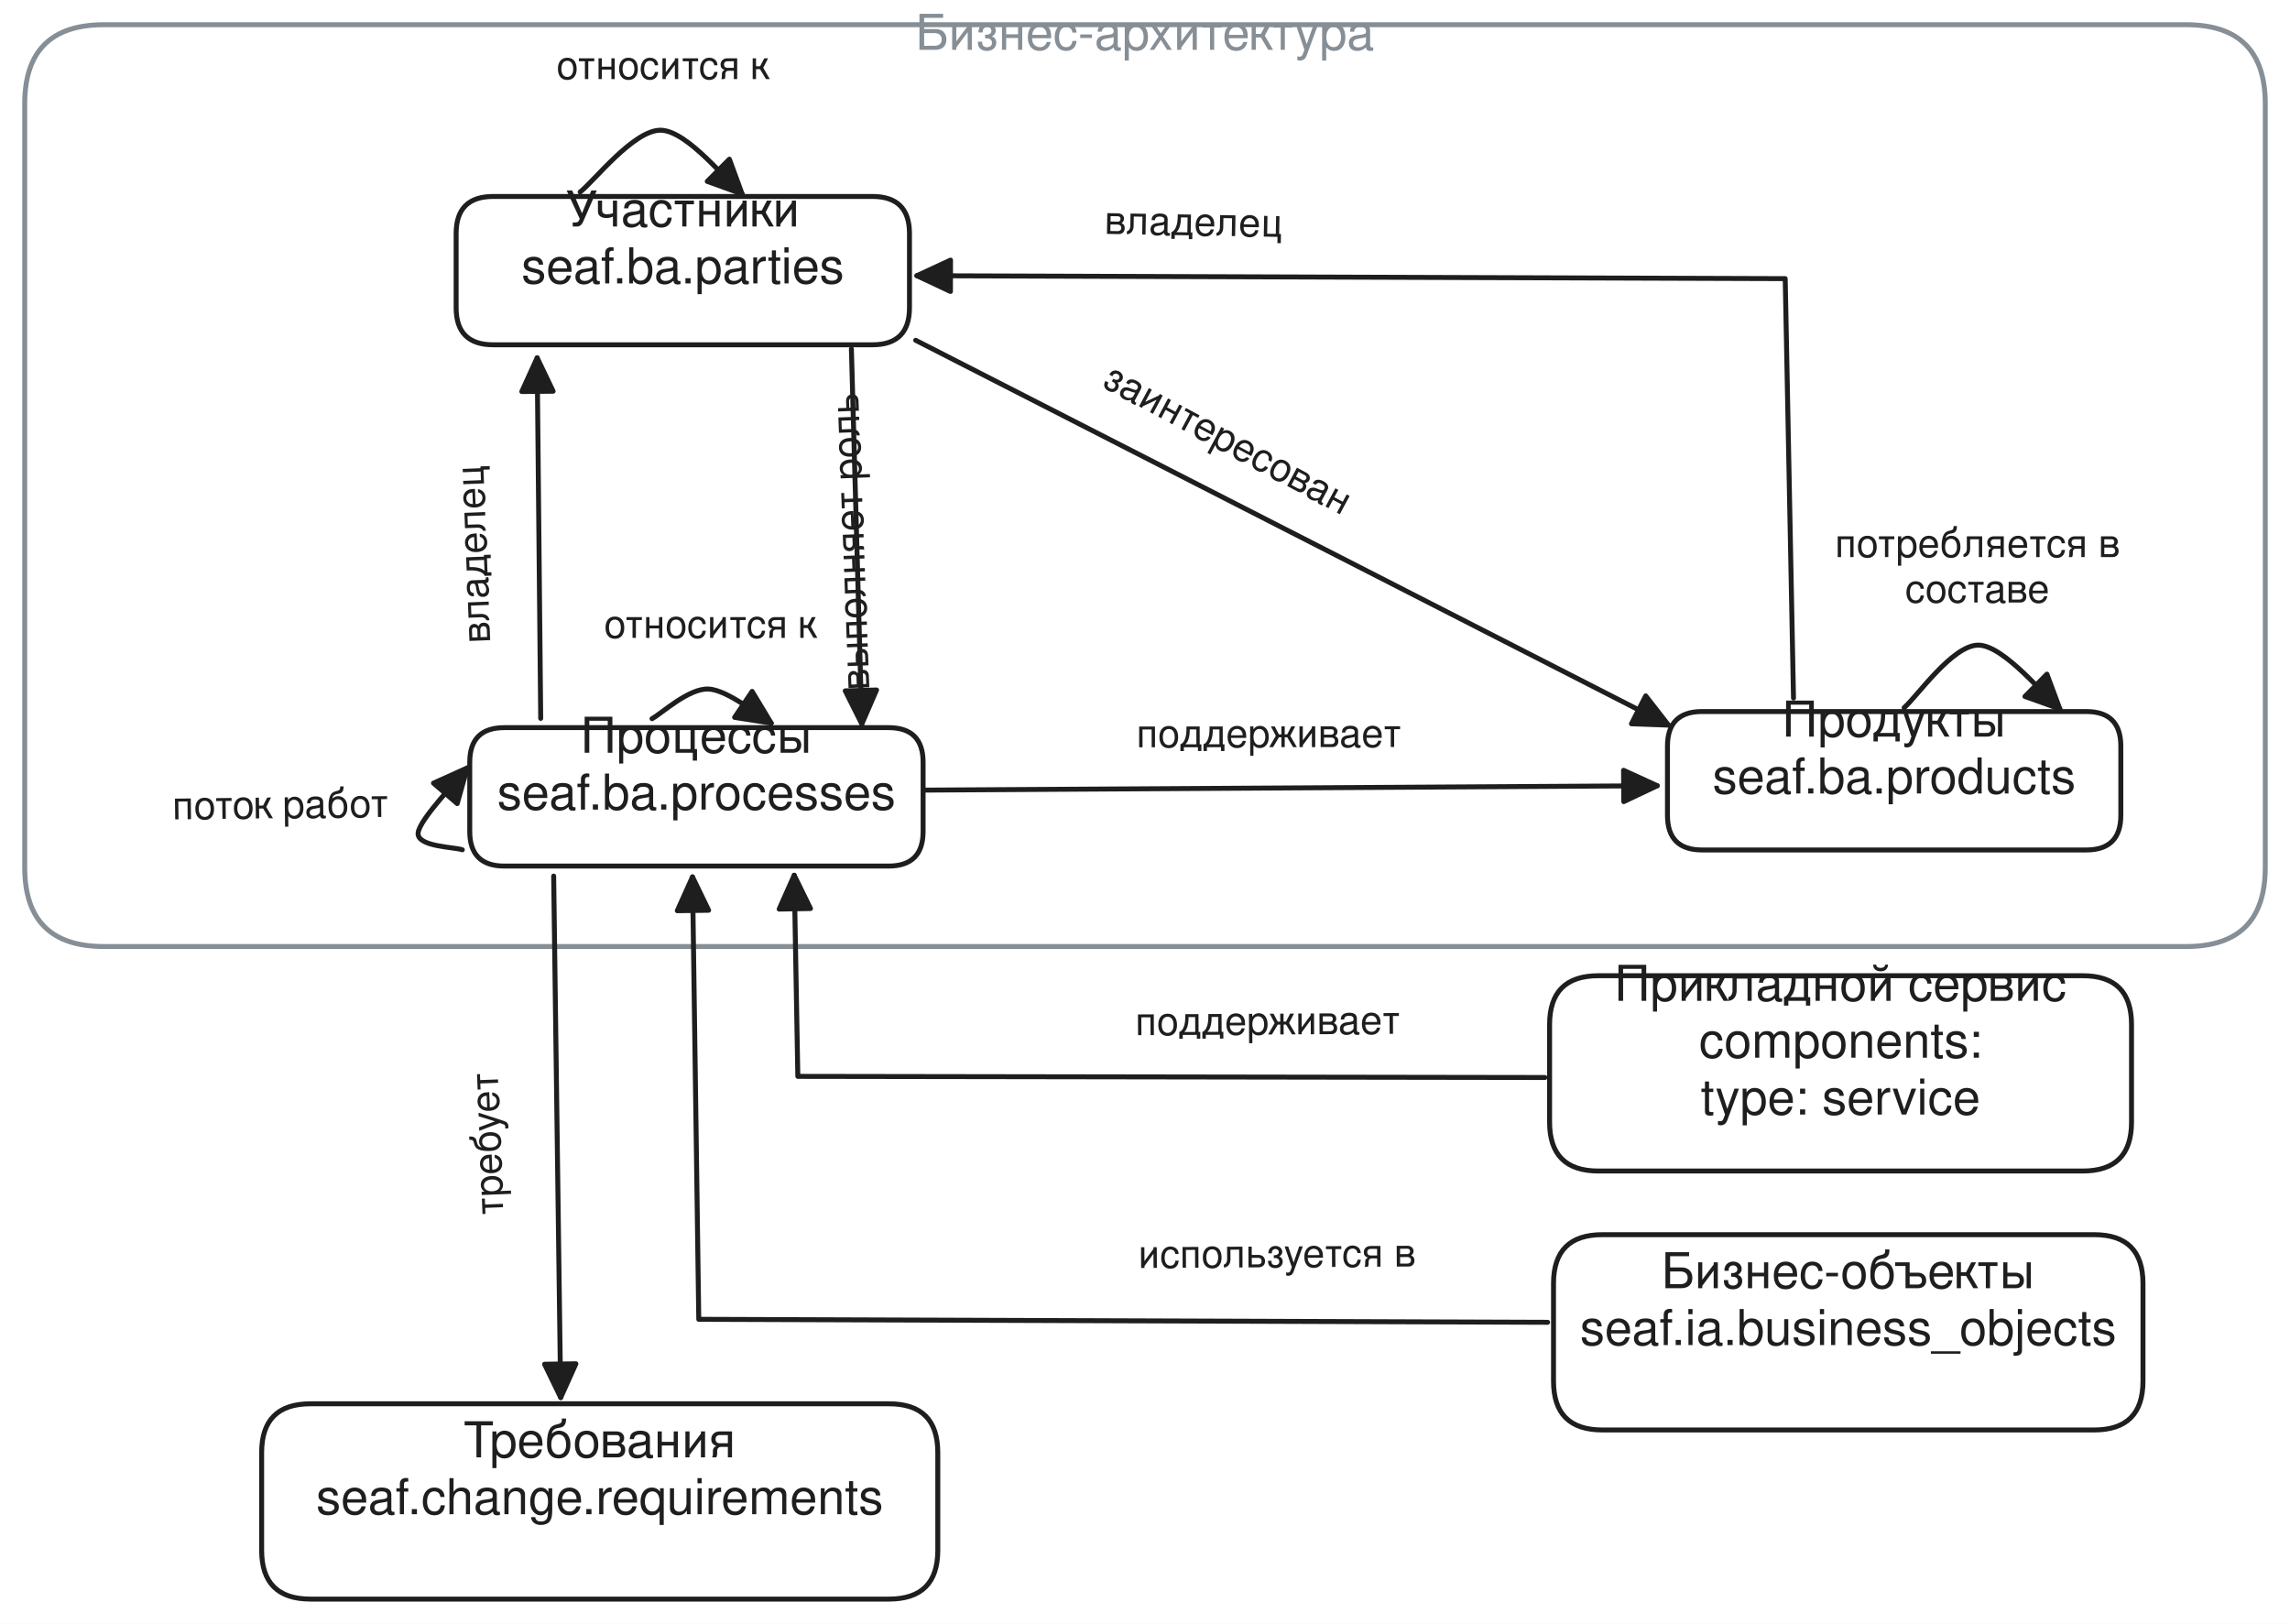
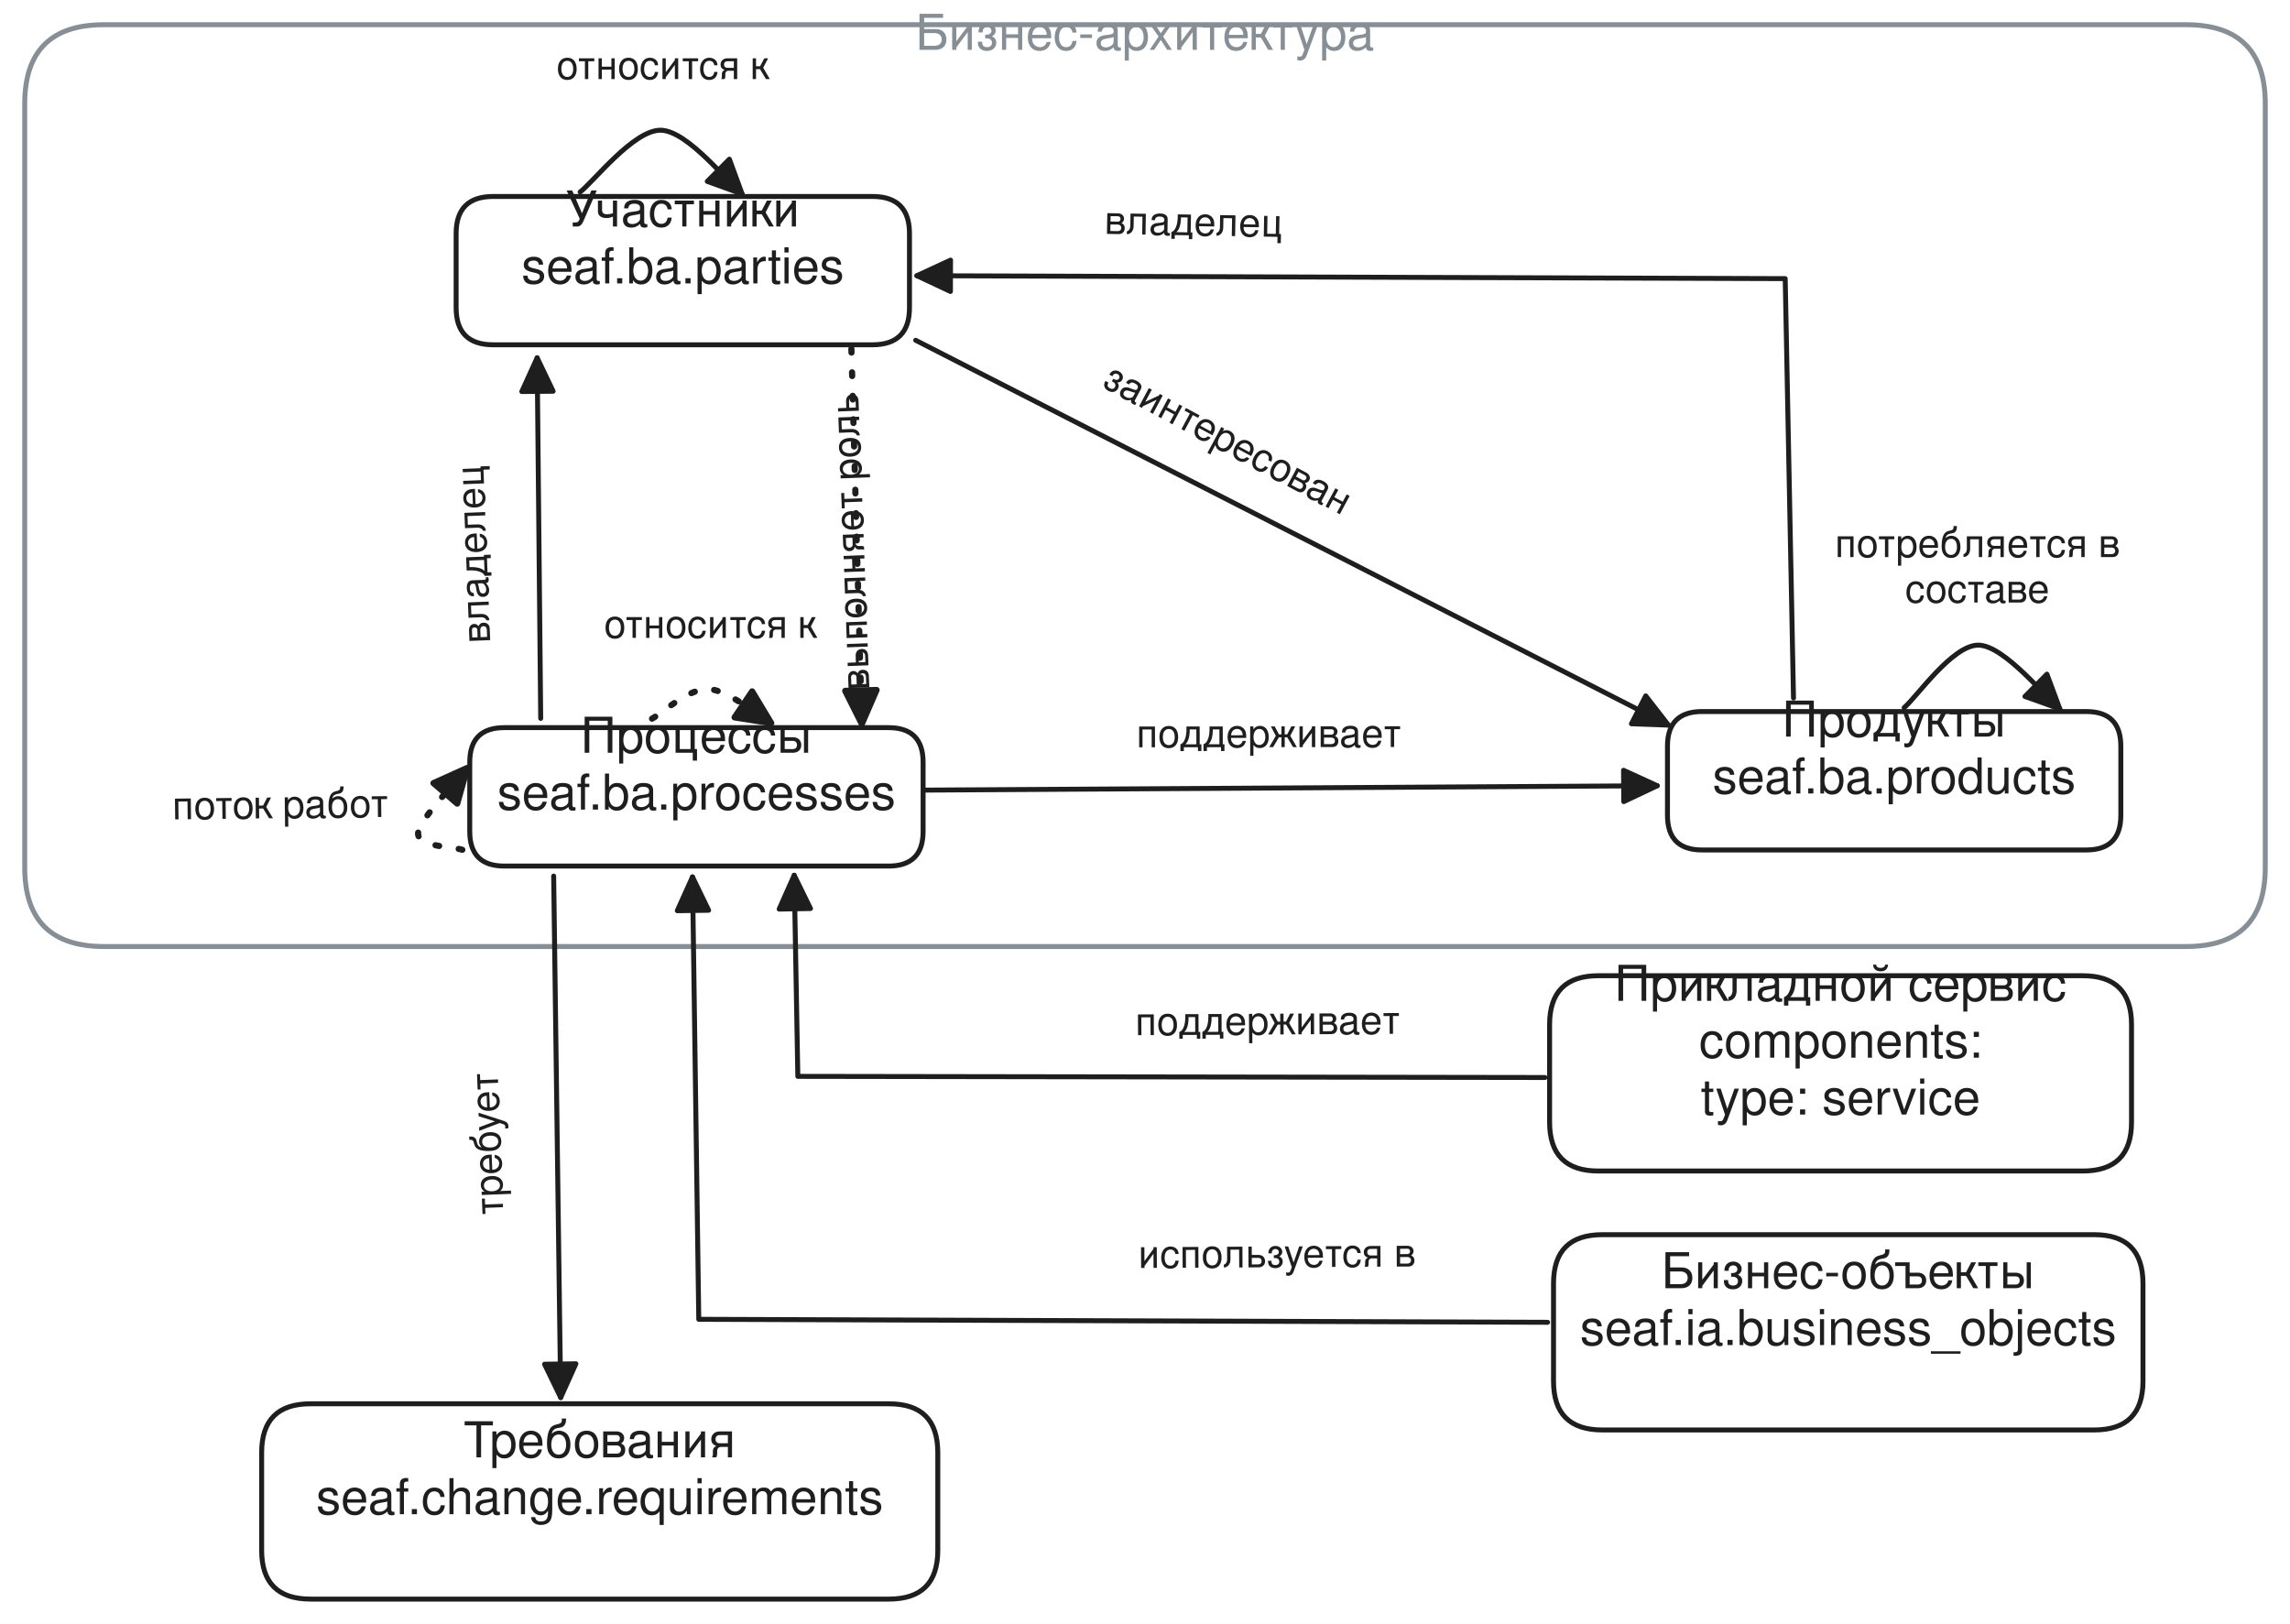
<svg xmlns="http://www.w3.org/2000/svg" version="1.1" viewBox="0 0 926.302 656.855" width="926.302" height="656.855">
  <defs>
    <style class="style-fonts">
      @font-face {
        font-family: "Virgil";
        src: url("https://file%2B.vscode-resource.vscode-cdn.net/home/ginkgo/.vscode/extensions/pomdtr.excalidraw-editor-3.7.3/public//dist/excalidraw-assets/Virgil.woff2");
      }
      @font-face {
        font-family: "Cascadia";
        src: url("https://file%2B.vscode-resource.vscode-cdn.net/home/ginkgo/.vscode/extensions/pomdtr.excalidraw-editor-3.7.3/public//dist/excalidraw-assets/Cascadia.woff2");
      }
      @font-face {
        font-family: "Assistant";
        src: url("https://file%2B.vscode-resource.vscode-cdn.net/home/ginkgo/.vscode/extensions/pomdtr.excalidraw-editor-3.7.3/public//dist/excalidraw-assets/Assistant-Regular.woff2");
      }
    </style>
  </defs>
  <rect x="0" y="0" width="926.302" height="656.855" fill="#ffffff" />
  <g stroke-linecap="round" transform="translate(10 10) rotate(0 453.151 186.4388)">
    <path d="M32 0 C313.74 0, 595.48 0, 874.3 0 M32 0 C355.18 0, 678.35 0, 874.3 0 M874.3 0 C895.64 0, 906.3 10.67, 906.3 32 M874.3 0 C895.64 0, 906.3 10.67, 906.3 32 M906.3 32 C906.3 128.46, 906.3 224.92, 906.3 340.88 M906.3 32 C906.3 97.71, 906.3 163.42, 906.3 340.88 M906.3 340.88 C906.3 362.21, 895.64 372.88, 874.3 372.88 M906.3 340.88 C906.3 362.21, 895.64 372.88, 874.3 372.88 M874.3 372.88 C648.36 372.88, 422.42 372.88, 32 372.88 M874.3 372.88 C651.92 372.88, 429.53 372.88, 32 372.88 M32 372.88 C10.67 372.88, 0 362.21, 0 340.88 M32 372.88 C10.67 372.88, 0 362.21, 0 340.88 M0 340.88 C0 268.91, 0 196.93, 0 32 M0 340.88 C0 276.92, 0 212.97, 0 32 M0 32 C0 10.67, 10.67 0, 32 0 M0 32 C0 10.67, 10.67 0, 32 0" stroke="#868e96" stroke-width="2" fill="none" />
  </g>
  <g transform="translate(370.1871 15) rotate(0 92.96387 11.5)">
    <text x="92.964" y="0" font-family="Helvetica, Segoe UI Emoji" font-size="20px" fill="#868e96" text-anchor="middle" style="white-space: pre;" direction="ltr" dominant-baseline="text-before-edge">Бизнес-архитектура</text>
  </g>
  <g stroke-linecap="round" transform="translate(190.014 294.3392) rotate(0 91.69055 28)">
    <path d="M14 0 C59.66 0, 105.32 0, 169.38 0 M14 0 C61.7 0, 109.39 0, 169.38 0 M169.38 0 C178.71 0, 183.38 4.67, 183.38 14 M169.38 0 C178.71 0, 183.38 4.67, 183.38 14 M183.38 14 C183.38 21.69, 183.38 29.38, 183.38 42 M183.38 14 C183.38 21.5, 183.38 29, 183.38 42 M183.38 42 C183.38 51.33, 178.71 56, 169.38 56 M183.38 42 C183.38 51.33, 178.71 56, 169.38 56 M169.38 56 C112.32 56, 55.26 56, 14 56 M169.38 56 C128.38 56, 87.38 56, 14 56 M14 56 C4.67 56, 0 51.33, 0 42 M14 56 C4.67 56, 0 51.33, 0 42 M0 42 C0 33.81, 0 25.61, 0 14 M0 42 C0 31.33, 0 20.66, 0 14 M0 14 C0 4.67, 4.67 0, 14 0 M0 14 C0 4.67, 4.67 0, 14 0" stroke="#1e1e1e" stroke-width="2" fill="none" />
  </g>
  <g transform="translate(197.769 299.3392) rotate(0 83.93555 23)">
    <text x="83.936" y="0" font-family="Helvetica, Segoe UI Emoji" font-size="20px" fill="#1e1e1e" text-anchor="middle" style="white-space: pre;" direction="ltr" dominant-baseline="text-before-edge">Процессы</text>
    <text x="83.936" y="23" font-family="Helvetica, Segoe UI Emoji" font-size="20px" fill="#1e1e1e" text-anchor="middle" style="white-space: pre;" direction="ltr" dominant-baseline="text-before-edge"> seaf.ba.processes</text>
  </g>
  <g stroke-linecap="round" transform="translate(105.8365 567.8549) rotate(0 136.7525 39.5)">
    <path d="M19.75 0 C100.95 0, 182.15 0, 253.75 0 M19.75 0 C85.92 0, 152.09 0, 253.75 0 M253.75 0 C266.92 0, 273.5 6.58, 273.5 19.75 M253.75 0 C266.92 0, 273.5 6.58, 273.5 19.75 M273.5 19.75 C273.5 32.01, 273.5 44.26, 273.5 59.25 M273.5 19.75 C273.5 28.94, 273.5 38.13, 273.5 59.25 M273.5 59.25 C273.5 72.42, 266.92 79, 253.75 79 M273.5 59.25 C273.5 72.42, 266.92 79, 253.75 79 M253.75 79 C169.31 79, 84.87 79, 19.75 79 M253.75 79 C169.04 79, 84.33 79, 19.75 79 M19.75 79 C6.58 79, 0 72.42, 0 59.25 M19.75 79 C6.58 79, 0 72.42, 0 59.25 M0 59.25 C0 48.74, 0 38.23, 0 19.75 M0 59.25 C0 49.34, 0 39.43, 0 19.75 M0 19.75 C0 6.58, 6.58 0, 19.75 0 M0 19.75 C0 6.58, 6.58 0, 19.75 0" stroke="#1e1e1e" stroke-width="2" fill="none" />
  </g>
  <g transform="translate(126.964 584.3549) rotate(0 115.625 23)">
    <text x="115.625" y="0" font-family="Helvetica, Segoe UI Emoji" font-size="20px" fill="#1e1e1e" text-anchor="middle" style="white-space: pre;" direction="ltr" dominant-baseline="text-before-edge">Требования</text>
    <text x="115.625" y="23" font-family="Helvetica, Segoe UI Emoji" font-size="20px" fill="#1e1e1e" text-anchor="middle" style="white-space: pre;" direction="ltr" dominant-baseline="text-before-edge">seaf.change.requirements</text>
  </g>
  <g stroke-linecap="round">
    <g transform="translate(223.956 354.3868) rotate(0 1.422656 105.4817)">
      <path d="M0 0 C0.47 35.16, 2.37 175.8, 2.85 210.96 M0 0 C0.47 35.16, 2.37 175.8, 2.85 210.96" stroke="#1e1e1e" stroke-width="2" fill="none" />
    </g>
    <g transform="translate(223.956 354.3868) rotate(0 1.422656 105.4817)">
      <path d="M2.85 210.96 L-3.68 197.46 L9 197.28 L2.85 210.96" stroke="none" stroke-width="0" fill="#1e1e1e" fill-rule="evenodd" />
      <path d="M2.85 210.96 C1.32 207.8, -0.21 204.63, -3.68 197.46 M2.85 210.96 C1.42 208.01, -0.01 205.05, -3.68 197.46 M-3.68 197.46 C-0.01 197.41, 3.66 197.36, 9 197.28 M-3.68 197.46 C0.16 197.4, 4.01 197.35, 9 197.28 M9 197.28 C7.17 201.35, 5.34 205.41, 2.85 210.96 M9 197.28 C6.74 202.3, 4.49 207.32, 2.85 210.96 M2.85 210.96 C2.85 210.96, 2.85 210.96, 2.85 210.96 M2.85 210.96 C2.85 210.96, 2.85 210.96, 2.85 210.96" stroke="#1e1e1e" stroke-width="2" fill="none" />
    </g>
  </g>
  <mask />
  <g stroke-linecap="round" transform="translate(626.8088 394.6962) rotate(0 117.6952 39.5)">
    <path d="M19.75 0 C81.71 0, 143.66 0, 215.64 0 M19.75 0 C87.86 0, 155.96 0, 215.64 0 M215.64 0 C228.81 0, 235.39 6.58, 235.39 19.75 M215.64 0 C228.81 0, 235.39 6.58, 235.39 19.75 M235.39 19.75 C235.39 30.91, 235.39 42.08, 235.39 59.25 M235.39 19.75 C235.39 34.17, 235.39 48.59, 235.39 59.25 M235.39 59.25 C235.39 72.42, 228.81 79, 215.64 79 M235.39 59.25 C235.39 72.42, 228.81 79, 215.64 79 M215.64 79 C140.27 79, 64.91 79, 19.75 79 M215.64 79 C157.72 79, 99.8 79, 19.75 79 M19.75 79 C6.58 79, 0 72.42, 0 59.25 M19.75 79 C6.58 79, 0 72.42, 0 59.25 M0 59.25 C0 46.66, 0 34.07, 0 19.75 M0 59.25 C0 44.19, 0 29.12, 0 19.75 M0 19.75 C0 6.58, 6.58 0, 19.75 0 M0 19.75 C0 6.58, 6.58 0, 19.75 0" stroke="#1e1e1e" stroke-width="2" fill="none" />
  </g>
  <g transform="translate(643.9181 399.6962) rotate(0 100.5859 34.5)">
    <text x="100.586" y="0" font-family="Helvetica, Segoe UI Emoji" font-size="20px" fill="#1e1e1e" text-anchor="middle" style="white-space: pre;" direction="ltr" dominant-baseline="text-before-edge">Прикладной сервис</text>
    <text x="100.586" y="23" font-family="Helvetica, Segoe UI Emoji" font-size="20px" fill="#1e1e1e" text-anchor="middle" style="white-space: pre;" direction="ltr" dominant-baseline="text-before-edge">components:</text>
    <text x="100.586" y="46" font-family="Helvetica, Segoe UI Emoji" font-size="20px" fill="#1e1e1e" text-anchor="middle" style="white-space: pre;" direction="ltr" dominant-baseline="text-before-edge">                type: service</text>
  </g>
  <g stroke-linecap="round" transform="translate(628.3944 499.4439) rotate(0 119.219 39.5)">
    <path d="M19.75 0 C87.66 0, 155.58 0, 218.69 0 M19.75 0 C87.1 0, 154.44 0, 218.69 0 M218.69 0 C231.85 0, 238.44 6.58, 238.44 19.75 M218.69 0 C231.85 0, 238.44 6.58, 238.44 19.75 M238.44 19.75 C238.44 29.11, 238.44 38.46, 238.44 59.25 M238.44 19.75 C238.44 28.2, 238.44 36.66, 238.44 59.25 M238.44 59.25 C238.44 72.42, 231.85 79, 218.69 79 M238.44 59.25 C238.44 72.42, 231.85 79, 218.69 79 M218.69 79 C175.72 79, 132.76 79, 19.75 79 M218.69 79 C147.95 79, 77.21 79, 19.75 79 M19.75 79 C6.58 79, 0 72.42, 0 59.25 M19.75 79 C6.58 79, 0 72.42, 0 59.25 M0 59.25 C0 50.64, 0 42.02, 0 19.75 M0 59.25 C0 50.51, 0 41.78, 0 19.75 M0 19.75 C0 6.58, 6.58 0, 19.75 0 M0 19.75 C0 6.58, 6.58 0, 19.75 0" stroke="#1e1e1e" stroke-width="2" fill="none" />
  </g>
  <g transform="translate(635.88 515.9439) rotate(0 111.7334 23)">
    <text x="111.733" y="0" font-family="Helvetica, Segoe UI Emoji" font-size="20px" fill="#1e1e1e" text-anchor="middle" style="white-space: pre;" direction="ltr" dominant-baseline="text-before-edge">Бизнес-объекты</text>
    <text x="111.733" y="23" font-family="Helvetica, Segoe UI Emoji" font-size="20px" fill="#1e1e1e" text-anchor="middle" style="white-space: pre;" direction="ltr" dominant-baseline="text-before-edge"> seaf.ia.business_objects</text>
  </g>
  <g stroke-linecap="round">
    <g transform="translate(624.914 435.8668) rotate(0 -151.8287 -40.91201)">
      <path d="M0 0 C-85.94 -0.13, -171.87 -0.26, -302.19 -0.46 M0 0 C-74.58 -0.11, -149.16 -0.23, -302.19 -0.46 M-302.19 -0.46 C-302.68 -27.46, -303.17 -54.47, -303.66 -81.82 M-302.19 -0.46 C-302.53 -18.87, -302.86 -37.29, -303.66 -81.82" stroke="#1e1e1e" stroke-width="2" fill="none" />
    </g>
    <g transform="translate(624.914 435.8668) rotate(0 -151.8287 -40.91201)">
      <path d="M-303.66 -81.82 L-297.07 -68.35 L-309.75 -68.12 L-303.66 -81.82" stroke="none" stroke-width="0" fill="#1e1e1e" fill-rule="evenodd" />
      <path d="M-303.66 -81.82 C-301.79 -77.99, -299.91 -74.16, -297.07 -68.35 M-303.66 -81.82 C-302.03 -78.5, -300.41 -75.17, -297.07 -68.35 M-297.07 -68.35 C-301.28 -68.27, -305.49 -68.19, -309.75 -68.12 M-297.07 -68.35 C-299.94 -68.29, -302.81 -68.24, -309.75 -68.12 M-309.75 -68.12 C-308.46 -71.02, -307.17 -73.93, -303.66 -81.82 M-309.75 -68.12 C-308.31 -71.37, -306.86 -74.62, -303.66 -81.82 M-303.66 -81.82 C-303.66 -81.82, -303.66 -81.82, -303.66 -81.82 M-303.66 -81.82 C-303.66 -81.82, -303.66 -81.82, -303.66 -81.82" stroke="#1e1e1e" stroke-width="2" fill="none" />
    </g>
  </g>
  <mask />
  <g stroke-linecap="round">
    <g transform="translate(626.0133 534.8883) rotate(0 -172.9512 -90.08726)">
      <path d="M0 0 C-102.24 -0.36, -204.48 -0.72, -343.36 -1.21 M0 0 C-125.1 -0.44, -250.2 -0.89, -343.36 -1.21 M-343.36 -1.21 C-343.87 -37.16, -344.38 -73.11, -345.9 -180.17 M-343.36 -1.21 C-344.24 -63.4, -345.13 -125.58, -345.9 -180.17" stroke="#1e1e1e" stroke-width="2" fill="none" />
    </g>
    <g transform="translate(626.0133 534.8883) rotate(0 -172.9512 -90.08726)">
      <path d="M-345.9 -180.17 L-339.37 -166.67 L-352.05 -166.49 L-345.9 -180.17" stroke="none" stroke-width="0" fill="#1e1e1e" fill-rule="evenodd" />
      <path d="M-345.9 -180.17 C-343.96 -176.15, -342.01 -172.13, -339.37 -166.67 M-345.9 -180.17 C-343.52 -175.25, -341.14 -170.34, -339.37 -166.67 M-339.37 -166.67 C-341.92 -166.64, -344.46 -166.6, -352.05 -166.49 M-339.37 -166.67 C-343.78 -166.61, -348.18 -166.55, -352.05 -166.49 M-352.05 -166.49 C-350.19 -170.63, -348.33 -174.76, -345.9 -180.17 M-352.05 -166.49 C-350.72 -169.46, -349.39 -172.42, -345.9 -180.17 M-345.9 -180.17 C-345.9 -180.17, -345.9 -180.17, -345.9 -180.17 M-345.9 -180.17 C-345.9 -180.17, -345.9 -180.17, -345.9 -180.17" stroke="#1e1e1e" stroke-width="2" fill="none" />
    </g>
  </g>
  <mask />
  <g stroke-linecap="round">
    <g transform="translate(370.3898 137.6504) rotate(0 152.2572 77.83731)">
      <path d="M0 0 C50.75 25.95, 253.76 129.73, 304.51 155.67 M0 0 C50.75 25.95, 253.76 129.73, 304.51 155.67" stroke="#1e1e1e" stroke-width="2" fill="none" />
    </g>
    <g transform="translate(370.3898 137.6504) rotate(0 152.2572 77.83731)">
      <path d="M304.51 155.67 L289.52 155.13 L295.3 143.84 L304.51 155.67" stroke="none" stroke-width="0" fill="#1e1e1e" fill-rule="evenodd" />
      <path d="M304.51 155.67 C300.1 155.51, 295.69 155.35, 289.52 155.13 M304.51 155.67 C300.43 155.53, 296.36 155.38, 289.52 155.13 M289.52 155.13 C291.4 151.47, 293.27 147.81, 295.3 143.84 M289.52 155.13 C291.24 151.78, 292.95 148.43, 295.3 143.84 M295.3 143.84 C297.58 146.78, 299.87 149.71, 304.51 155.67 M295.3 143.84 C297.45 146.6, 299.6 149.36, 304.51 155.67 M304.51 155.67 C304.51 155.67, 304.51 155.67, 304.51 155.67 M304.51 155.67 C304.51 155.67, 304.51 155.67, 304.51 155.67" stroke="#1e1e1e" stroke-width="2" fill="none" />
    </g>
  </g>
  <mask />
  <g stroke-linecap="round">
    <g transform="translate(218.7146 290.5964) rotate(0 -0.7208521 -72.93345)">
      <path d="M0 0 C-0.24 -24.31, -1.2 -121.56, -1.44 -145.87 M0 0 C-0.24 -24.31, -1.2 -121.56, -1.44 -145.87" stroke="#1e1e1e" stroke-width="2" fill="none" />
    </g>
    <g transform="translate(218.7146 290.5964) rotate(0 -0.7208521 -72.93345)">
      <path d="M-1.44 -145.87 L5.03 -132.34 L-7.65 -132.21 L-1.44 -145.87" stroke="none" stroke-width="0" fill="#1e1e1e" fill-rule="evenodd" />
      <path d="M-1.44 -145.87 C0.02 -142.81, 1.49 -139.74, 5.03 -132.34 M-1.44 -145.87 C0.13 -142.58, 1.71 -139.29, 5.03 -132.34 M5.03 -132.34 C0.26 -132.29, -4.52 -132.24, -7.65 -132.21 M5.03 -132.34 C2.3 -132.31, -0.44 -132.28, -7.65 -132.21 M-7.65 -132.21 C-5.17 -137.67, -2.68 -143.13, -1.44 -145.87 M-7.65 -132.21 C-5.51 -136.92, -3.37 -141.63, -1.44 -145.87 M-1.44 -145.87 C-1.44 -145.87, -1.44 -145.87, -1.44 -145.87 M-1.44 -145.87 C-1.44 -145.87, -1.44 -145.87, -1.44 -145.87" stroke="#1e1e1e" stroke-width="2" fill="none" />
    </g>
  </g>
  <mask />
  <g stroke-linecap="round">
    <g transform="translate(725.4714 282.3722) rotate(0 -177.2979 -85.42701)">
      <path d="M0 0 C-0.8 -40.24, -1.59 -80.48, -3.36 -169.66 M0 0 C-0.78 -39.22, -1.55 -78.44, -3.36 -169.66 M-3.36 -169.66 C-116.49 -170.04, -229.62 -170.43, -354.6 -170.85 M-3.36 -169.66 C-122.36 -170.06, -241.36 -170.47, -354.6 -170.85" stroke="#1e1e1e" stroke-width="2" fill="none" />
    </g>
    <g transform="translate(725.4714 282.3722) rotate(0 -177.2979 -85.42701)">
      <path d="M-354.6 -170.85 L-340.98 -177.15 L-341.02 -164.47 L-354.6 -170.85" stroke="none" stroke-width="0" fill="#1e1e1e" fill-rule="evenodd" />
      <path d="M-354.6 -170.85 C-351.37 -172.35, -348.14 -173.84, -340.98 -177.15 M-354.6 -170.85 C-351.45 -172.31, -348.3 -173.76, -340.98 -177.15 M-340.98 -177.15 C-340.99 -173.06, -341.01 -168.98, -341.02 -164.47 M-340.98 -177.15 C-340.99 -172.85, -341.01 -168.56, -341.02 -164.47 M-341.02 -164.47 C-344.67 -166.19, -348.32 -167.9, -354.6 -170.85 M-341.02 -164.47 C-344.26 -165.99, -347.5 -167.52, -354.6 -170.85 M-354.6 -170.85 C-354.6 -170.85, -354.6 -170.85, -354.6 -170.85 M-354.6 -170.85 C-354.6 -170.85, -354.6 -170.85, -354.6 -170.85" stroke="#1e1e1e" stroke-width="2" fill="none" />
    </g>
  </g>
  <mask />
  <g stroke-linecap="round">
    <g transform="translate(374.1844 319.6105) rotate(0 148.0882 -0.8825255)">
      <path d="M0 0 C49.36 -0.29, 246.81 -1.47, 296.18 -1.77 M0 0 C49.36 -0.29, 246.81 -1.47, 296.18 -1.77" stroke="#1e1e1e" stroke-width="2" fill="none" />
    </g>
    <g transform="translate(374.1844 319.6105) rotate(0 148.0882 -0.8825255)">
      <path d="M296.18 -1.77 L282.62 4.66 L282.54 -8.02 L296.18 -1.77" stroke="none" stroke-width="0" fill="#1e1e1e" fill-rule="evenodd" />
      <path d="M296.18 -1.77 C291.09 0.65, 285.99 3.06, 282.62 4.66 M296.18 -1.77 C293.09 -0.3, 290 1.16, 282.62 4.66 M282.62 4.66 C282.59 0.26, 282.57 -4.14, 282.54 -8.02 M282.62 4.66 C282.6 2.09, 282.59 -0.47, 282.54 -8.02 M282.54 -8.02 C286.33 -6.29, 290.12 -4.55, 296.18 -1.77 M282.54 -8.02 C286.99 -5.98, 291.43 -3.94, 296.18 -1.77 M296.18 -1.77 C296.18 -1.77, 296.18 -1.77, 296.18 -1.77 M296.18 -1.77 C296.18 -1.77, 296.18 -1.77, 296.18 -1.77" stroke="#1e1e1e" stroke-width="2" fill="none" />
    </g>
  </g>
  <mask />
  <g stroke-linecap="round" transform="translate(184.504 79.47235) rotate(0 91.69055 30)">
    <path d="M15 0 C45.92 0, 76.85 0, 168.38 0 M15 0 C69.23 0, 123.46 0, 168.38 0 M168.38 0 C178.38 0, 183.38 5, 183.38 15 M168.38 0 C178.38 0, 183.38 5, 183.38 15 M183.38 15 C183.38 23.66, 183.38 32.33, 183.38 45 M183.38 15 C183.38 21.38, 183.38 27.76, 183.38 45 M183.38 45 C183.38 55, 178.38 60, 168.38 60 M183.38 45 C183.38 55, 178.38 60, 168.38 60 M168.38 60 C132.36 60, 96.34 60, 15 60 M168.38 60 C121.55 60, 74.73 60, 15 60 M15 60 C5 60, 0 55, 0 45 M15 60 C5 60, 0 55, 0 45 M0 45 C0 37.46, 0 29.91, 0 15 M0 45 C0 34.17, 0 23.34, 0 15 M0 15 C0 5, 5 0, 15 0 M0 15 C0 5, 5 0, 15 0" stroke="#1e1e1e" stroke-width="2" fill="none" />
  </g>
  <g transform="translate(207.8205 86.47235) rotate(0 68.37402 23)">
    <text x="68.374" y="0" font-family="Helvetica, Segoe UI Emoji" font-size="20px" fill="#1e1e1e" text-anchor="middle" style="white-space: pre;" direction="ltr" dominant-baseline="text-before-edge">Участники</text>
    <text x="68.374" y="23" font-family="Helvetica, Segoe UI Emoji" font-size="20px" fill="#1e1e1e" text-anchor="middle" style="white-space: pre;" direction="ltr" dominant-baseline="text-before-edge"> seaf.ba.parties</text>
  </g>
  <g stroke-linecap="round">
    <g transform="translate(234.6622 77.66527) rotate(0 32.76549 -12.09166)">
      <path d="M0 0 C5.43 -4.17, 21.66 -25.12, 32.58 -24.99 C43.5 -24.86, 60.04 -3.49, 65.53 0.81 M0 0 C5.43 -4.17, 21.66 -25.12, 32.58 -24.99 C43.5 -24.86, 60.04 -3.49, 65.53 0.81" stroke="#1e1e1e" stroke-width="2" fill="none" />
    </g>
    <g transform="translate(234.6622 77.66527) rotate(0 32.76549 -12.09166)">
      <path d="M65.53 0.81 L51.42 -4.29 L60.37 -13.28 L65.53 0.81" stroke="none" stroke-width="0" fill="#1e1e1e" fill-rule="evenodd" />
      <path d="M65.53 0.81 C60.41 -1.04, 55.3 -2.89, 51.42 -4.29 M65.53 0.81 C61.9 -0.51, 58.27 -1.82, 51.42 -4.29 M51.42 -4.29 C54.47 -7.35, 57.52 -10.42, 60.37 -13.28 M51.42 -4.29 C54.19 -7.07, 56.96 -9.85, 60.37 -13.28 M60.37 -13.28 C61.67 -9.73, 62.97 -6.19, 65.53 0.81 M60.37 -13.28 C62.05 -8.69, 63.73 -4.1, 65.53 0.81 M65.53 0.81 C65.53 0.81, 65.53 0.81, 65.53 0.81 M65.53 0.81 C65.53 0.81, 65.53 0.81, 65.53 0.81" stroke="#1e1e1e" stroke-width="2" fill="none" />
    </g>
  </g>
  <mask />
  <g transform="translate(225.0231 27.851) rotate(0 42.90234 9.2)">
    <text x="0" y="0" font-family="Helvetica, Segoe UI Emoji" font-size="16px" fill="#1e1e1e" text-anchor="start" style="white-space: pre;" direction="ltr" dominant-baseline="text-before-edge">относится к</text>
  </g>
  <g transform="translate(446.7492 91.08432) rotate(0.9943074 35.73438 9.2)">
    <text x="0" y="0" font-family="Helvetica, Segoe UI Emoji" font-size="16px" fill="#1e1e1e" text-anchor="start" style="white-space: pre;" direction="ltr" dominant-baseline="text-before-edge">владелец</text>
  </g>
  <g stroke-linecap="round" transform="translate(674.49 287.8248) rotate(0 91.69055 28)">
    <path d="M14 0 C58.9 0, 103.8 0, 169.38 0 M14 0 C75.92 0, 137.83 0, 169.38 0 M169.38 0 C178.71 0, 183.38 4.67, 183.38 14 M169.38 0 C178.71 0, 183.38 4.67, 183.38 14 M183.38 14 C183.38 23.96, 183.38 33.91, 183.38 42 M183.38 14 C183.38 22.6, 183.38 31.2, 183.38 42 M183.38 42 C183.38 51.33, 178.71 56, 169.38 56 M183.38 42 C183.38 51.33, 178.71 56, 169.38 56 M169.38 56 C132.77 56, 96.17 56, 14 56 M169.38 56 C133.97 56, 98.57 56, 14 56 M14 56 C4.67 56, 0 51.33, 0 42 M14 56 C4.67 56, 0 51.33, 0 42 M0 42 C0 36.16, 0 30.31, 0 14 M0 42 C0 32.62, 0 23.25, 0 14 M0 14 C0 4.67, 4.67 0, 14 0 M0 14 C0 4.67, 4.67 0, 14 0" stroke="#1e1e1e" stroke-width="2" fill="none" />
  </g>
  <g transform="translate(689.4667 292.8248) rotate(0 76.71387 23)">
    <text x="76.714" y="0" font-family="Helvetica, Segoe UI Emoji" font-size="20px" fill="#1e1e1e" text-anchor="middle" style="white-space: pre;" direction="ltr" dominant-baseline="text-before-edge">Продукты</text>
    <text x="76.714" y="23" font-family="Helvetica, Segoe UI Emoji" font-size="20px" fill="#1e1e1e" text-anchor="middle" style="white-space: pre;" direction="ltr" dominant-baseline="text-before-edge"> seaf.ba.products</text>
  </g>
  <g stroke-linecap="round">
    <g transform="translate(770.2255 286.2641) rotate(0 31.48979 -12.39647)">
      <path d="M0 0 C5 -4.22, 19.53 -25.38, 30.03 -25.3 C40.53 -25.21, 57.49 -3.8, 62.98 0.5 M0 0 C5 -4.22, 19.53 -25.38, 30.03 -25.3 C40.53 -25.21, 57.49 -3.8, 62.98 0.5" stroke="#1e1e1e" stroke-width="2" fill="none" />
    </g>
    <g transform="translate(770.2255 286.2641) rotate(0 31.48979 -12.39647)">
      <path d="M62.98 0.5 L48.85 -4.53 L57.75 -13.56 L62.98 0.5" stroke="none" stroke-width="0" fill="#1e1e1e" fill-rule="evenodd" />
      <path d="M62.98 0.5 C57.82 -1.33, 52.67 -3.17, 48.85 -4.53 M62.98 0.5 C58 -1.27, 53.03 -3.04, 48.85 -4.53 M48.85 -4.53 C50.92 -6.63, 52.99 -8.72, 57.75 -13.56 M48.85 -4.53 C50.79 -6.5, 52.73 -8.47, 57.75 -13.56 M57.75 -13.56 C59.55 -8.71, 61.36 -3.86, 62.98 0.5 M57.75 -13.56 C59.61 -8.57, 61.46 -3.58, 62.98 0.5 M62.98 0.5 C62.98 0.5, 62.98 0.5, 62.98 0.5 M62.98 0.5 C62.98 0.5, 62.98 0.5, 62.98 0.5" stroke="#1e1e1e" stroke-width="2" fill="none" />
    </g>
  </g>
  <mask />
  <g transform="translate(742.9588 221.2117) rotate(0 56.86328 18.4)">
    <text x="56.863" y="0" font-family="Helvetica, Segoe UI Emoji" font-size="16px" fill="#1e1e1e" text-anchor="middle" style="white-space: pre;" direction="ltr" dominant-baseline="text-before-edge">потребляется в</text>
    <text x="56.863" y="18.4" font-family="Helvetica, Segoe UI Emoji" font-size="16px" fill="#1e1e1e" text-anchor="middle" style="white-space: pre;" direction="ltr" dominant-baseline="text-before-edge">составе</text>
  </g>
  <g transform="translate(166.241 214.751) rotate(267.7532 35.73438 9.2)">
    <text x="0" y="0" font-family="Helvetica, Segoe UI Emoji" font-size="16px" fill="#1e1e1e" text-anchor="start" style="white-space: pre;" direction="ltr" dominant-baseline="text-before-edge">владелец</text>
  </g>
  <g transform="translate(436.305 177.6153) rotate(28.25179 55.49219 9.2)">
    <text x="0" y="0" font-family="Helvetica, Segoe UI Emoji" font-size="16px" fill="#1e1e1e" text-anchor="start" style="white-space: pre;" direction="ltr" dominant-baseline="text-before-edge">заинтересован</text>
  </g>
  <g stroke-linecap="round">
    <g transform="translate(263.7505 290.7119) rotate(0 24.10992 -5.09166)">
-       <path d="M0 0 C3.79 -2, 14.71 -12.29, 22.75 -11.99 C30.79 -11.69, 43.98 -0.49, 48.22 1.81 M0 0 C3.79 -2, 14.71 -12.29, 22.75 -11.99 C30.79 -11.69, 43.98 -0.49, 48.22 1.81" stroke="#1e1e1e" stroke-width="2" fill="none" />
+       <path d="M0 0 C3.79 -2, 14.71 -12.29, 22.75 -11.99 C30.79 -11.69, 43.98 -0.49, 48.22 1.81" stroke="#1e1e1e" stroke-width="2.5" fill="none" stroke-dasharray="1.5 8" />
    </g>
    <g transform="translate(263.7505 290.7119) rotate(0 24.10992 -5.09166)">
      <path d="M48.22 1.81 L33.4 -0.52 L40.48 -11.04 L48.22 1.81" stroke="none" stroke-width="0" fill="#1e1e1e" fill-rule="evenodd" />
-       <path d="M48.22 1.81 C42.59 0.92, 36.95 0.04, 33.4 -0.52 M48.22 1.81 C42.89 0.97, 37.55 0.13, 33.4 -0.52 M33.4 -0.52 C34.93 -2.79, 36.46 -5.06, 40.48 -11.04 M33.4 -0.52 C35.78 -4.05, 38.16 -7.59, 40.48 -11.04 M40.48 -11.04 C43.05 -6.78, 45.62 -2.51, 48.22 1.81 M40.48 -11.04 C43.53 -5.98, 46.57 -0.92, 48.22 1.81 M48.22 1.81 C48.22 1.81, 48.22 1.81, 48.22 1.81 M48.22 1.81 C48.22 1.81, 48.22 1.81, 48.22 1.81" stroke="#1e1e1e" stroke-width="2" fill="none" />
+       <path d="M48.22 1.81 C42.59 0.92, 36.95 0.04, 33.4 -0.52 M33.4 -0.52 C35.95 -4.31, 38.5 -8.09, 40.48 -11.04 M40.48 -11.04 C42.15 -8.27, 43.82 -5.49, 48.22 1.81 M48.22 1.81 C48.22 1.81, 48.22 1.81, 48.22 1.81" stroke="#1e1e1e" stroke-width="2.5" fill="none" />
    </g>
  </g>
  <mask />
  <g transform="translate(244.2827 253.8976) rotate(0 42.90234 9.2)">
    <text x="0" y="0" font-family="Helvetica, Segoe UI Emoji" font-size="16px" fill="#1e1e1e" text-anchor="start" style="white-space: pre;" direction="ltr" dominant-baseline="text-before-edge">относится к</text>
  </g>
  <g stroke-linecap="round">
    <g transform="translate(162.6369 334.8263) rotate(268.4677 16.52567 -7.399394)">
-       <path d="M0 0 C1.19 -2.95, 1.66 -18.18, 7.17 -17.7 C12.68 -17.21, 28.74 -0.53, 33.05 2.9 M0 0 C1.19 -2.95, 1.66 -18.18, 7.17 -17.7 C12.68 -17.21, 28.74 -0.53, 33.05 2.9" stroke="#1e1e1e" stroke-width="2" fill="none" />
+       <path d="M0 0 C1.19 -2.95, 1.66 -18.18, 7.17 -17.7 C12.68 -17.21, 28.74 -0.53, 33.05 2.9" stroke="#1e1e1e" stroke-width="2.5" fill="none" stroke-dasharray="1.5 8" />
    </g>
    <g transform="translate(162.6369 334.8263) rotate(268.4677 16.52567 -7.399394)">
      <path d="M33.05 2.9 L18.73 -1.56 L27.26 -10.94 L33.05 2.9" stroke="none" stroke-width="0" fill="#1e1e1e" fill-rule="evenodd" />
-       <path d="M33.05 2.9 C27.63 1.21, 22.2 -0.48, 18.73 -1.56 M33.05 2.9 C29.03 1.65, 25.02 0.39, 18.73 -1.56 M18.73 -1.56 C20.95 -4.01, 23.17 -6.45, 27.26 -10.94 M18.73 -1.56 C20.68 -3.71, 22.63 -5.85, 27.26 -10.94 M27.26 -10.94 C28.57 -7.82, 29.87 -4.7, 33.05 2.9 M27.26 -10.94 C29.1 -6.56, 30.93 -2.17, 33.05 2.9 M33.05 2.9 C33.05 2.9, 33.05 2.9, 33.05 2.9 M33.05 2.9 C33.05 2.9, 33.05 2.9, 33.05 2.9" stroke="#1e1e1e" stroke-width="2" fill="none" />
+       <path d="M33.05 2.9 C27.63 1.21, 22.2 -0.48, 18.73 -1.56 M18.73 -1.56 C21.12 -4.19, 23.52 -6.82, 27.26 -10.94 M27.26 -10.94 C28.77 -7.34, 30.28 -3.73, 33.05 2.9 M33.05 2.9 C33.05 2.9, 33.05 2.9, 33.05 2.9" stroke="#1e1e1e" stroke-width="2.5" fill="none" />
    </g>
  </g>
  <mask />
  <g transform="translate(69.78889 326.8218) rotate(359.328 43.76953 9.2)">
    <text x="0" y="0" font-family="Helvetica, Segoe UI Emoji" font-size="16px" fill="#1e1e1e" text-anchor="start" style="white-space: pre;" direction="ltr" dominant-baseline="text-before-edge">поток работ</text>
  </g>
  <g transform="translate(459.2401 414.3374) rotate(359.6874 53.11719 9.2)">
    <text x="0" y="0" font-family="Helvetica, Segoe UI Emoji" font-size="16px" fill="#1e1e1e" text-anchor="start" style="white-space: pre;" direction="ltr" dominant-baseline="text-before-edge">поддерживает</text>
  </g>
  <g transform="translate(459.6679 298.1033) rotate(359.9357 53.11719 9.2)">
    <text x="0" y="0" font-family="Helvetica, Segoe UI Emoji" font-size="16px" fill="#1e1e1e" text-anchor="start" style="white-space: pre;" direction="ltr" dominant-baseline="text-before-edge">поддерживает</text>
  </g>
  <g stroke-linecap="round">
    <g transform="translate(344.3868 141.1203) rotate(0 2.109926 75.87554)">
-       <path d="M0 0 C0.7 25.29, 3.52 126.46, 4.22 151.75 M0 0 C0.7 25.29, 3.52 126.46, 4.22 151.75" stroke="#1e1e1e" stroke-width="2" fill="none" />
+       <path d="M0 0 C0.7 25.29, 3.52 126.46, 4.22 151.75" stroke="#1e1e1e" stroke-width="2.5" fill="none" stroke-dasharray="1.5 8" />
    </g>
    <g transform="translate(344.3868 141.1203) rotate(0 2.109926 75.87554)">
      <path d="M4.22 151.75 L-2.49 138.34 L10.18 137.99 L4.22 151.75" stroke="none" stroke-width="0" fill="#1e1e1e" fill-rule="evenodd" />
-       <path d="M4.22 151.75 C1.66 146.63, -0.91 141.51, -2.49 138.34 M4.22 151.75 C2.02 147.35, -0.18 142.95, -2.49 138.34 M-2.49 138.34 C1.9 138.22, 6.3 138.09, 10.18 137.99 M-2.49 138.34 C2.09 138.21, 6.67 138.08, 10.18 137.99 M10.18 137.99 C8.69 141.43, 7.2 144.86, 4.22 151.75 M10.18 137.99 C7.87 143.31, 5.57 148.64, 4.22 151.75 M4.22 151.75 C4.22 151.75, 4.22 151.75, 4.22 151.75 M4.22 151.75 C4.22 151.75, 4.22 151.75, 4.22 151.75" stroke="#1e1e1e" stroke-width="2" fill="none" />
+       <path d="M4.22 151.75 C1.66 146.63, -0.91 141.51, -2.49 138.34 M-2.49 138.34 C1.66 138.22, 5.82 138.11, 10.18 137.99 M10.18 137.99 C8.11 142.76, 6.04 147.54, 4.22 151.75 M4.22 151.75 C4.22 151.75, 4.22 151.75, 4.22 151.75" stroke="#1e1e1e" stroke-width="2.5" fill="none" />
    </g>
  </g>
  <mask />
  <g transform="translate(294.8335 209.9078) rotate(267.8491 59.65234 9.2)">
    <text x="0" y="0" font-family="Helvetica, Segoe UI Emoji" font-size="16px" fill="#1e1e1e" text-anchor="start" style="white-space: pre;" direction="ltr" dominant-baseline="text-before-edge">выполняет роль</text>
  </g>
  <g transform="translate(460.3248 508.4879) rotate(359.6874 55.96094 9.2)">
    <text x="0" y="0" font-family="Helvetica, Segoe UI Emoji" font-size="16px" fill="#1e1e1e" text-anchor="start" style="white-space: pre;" direction="ltr" dominant-baseline="text-before-edge">используется в</text>
  </g>
  <g transform="translate(178.8879 453.2908) rotate(267.7532 28.63672 9.2)">
    <text x="0" y="0" font-family="Helvetica, Segoe UI Emoji" font-size="16px" fill="#1e1e1e" text-anchor="start" style="white-space: pre;" direction="ltr" dominant-baseline="text-before-edge">требует</text>
  </g>
</svg>
